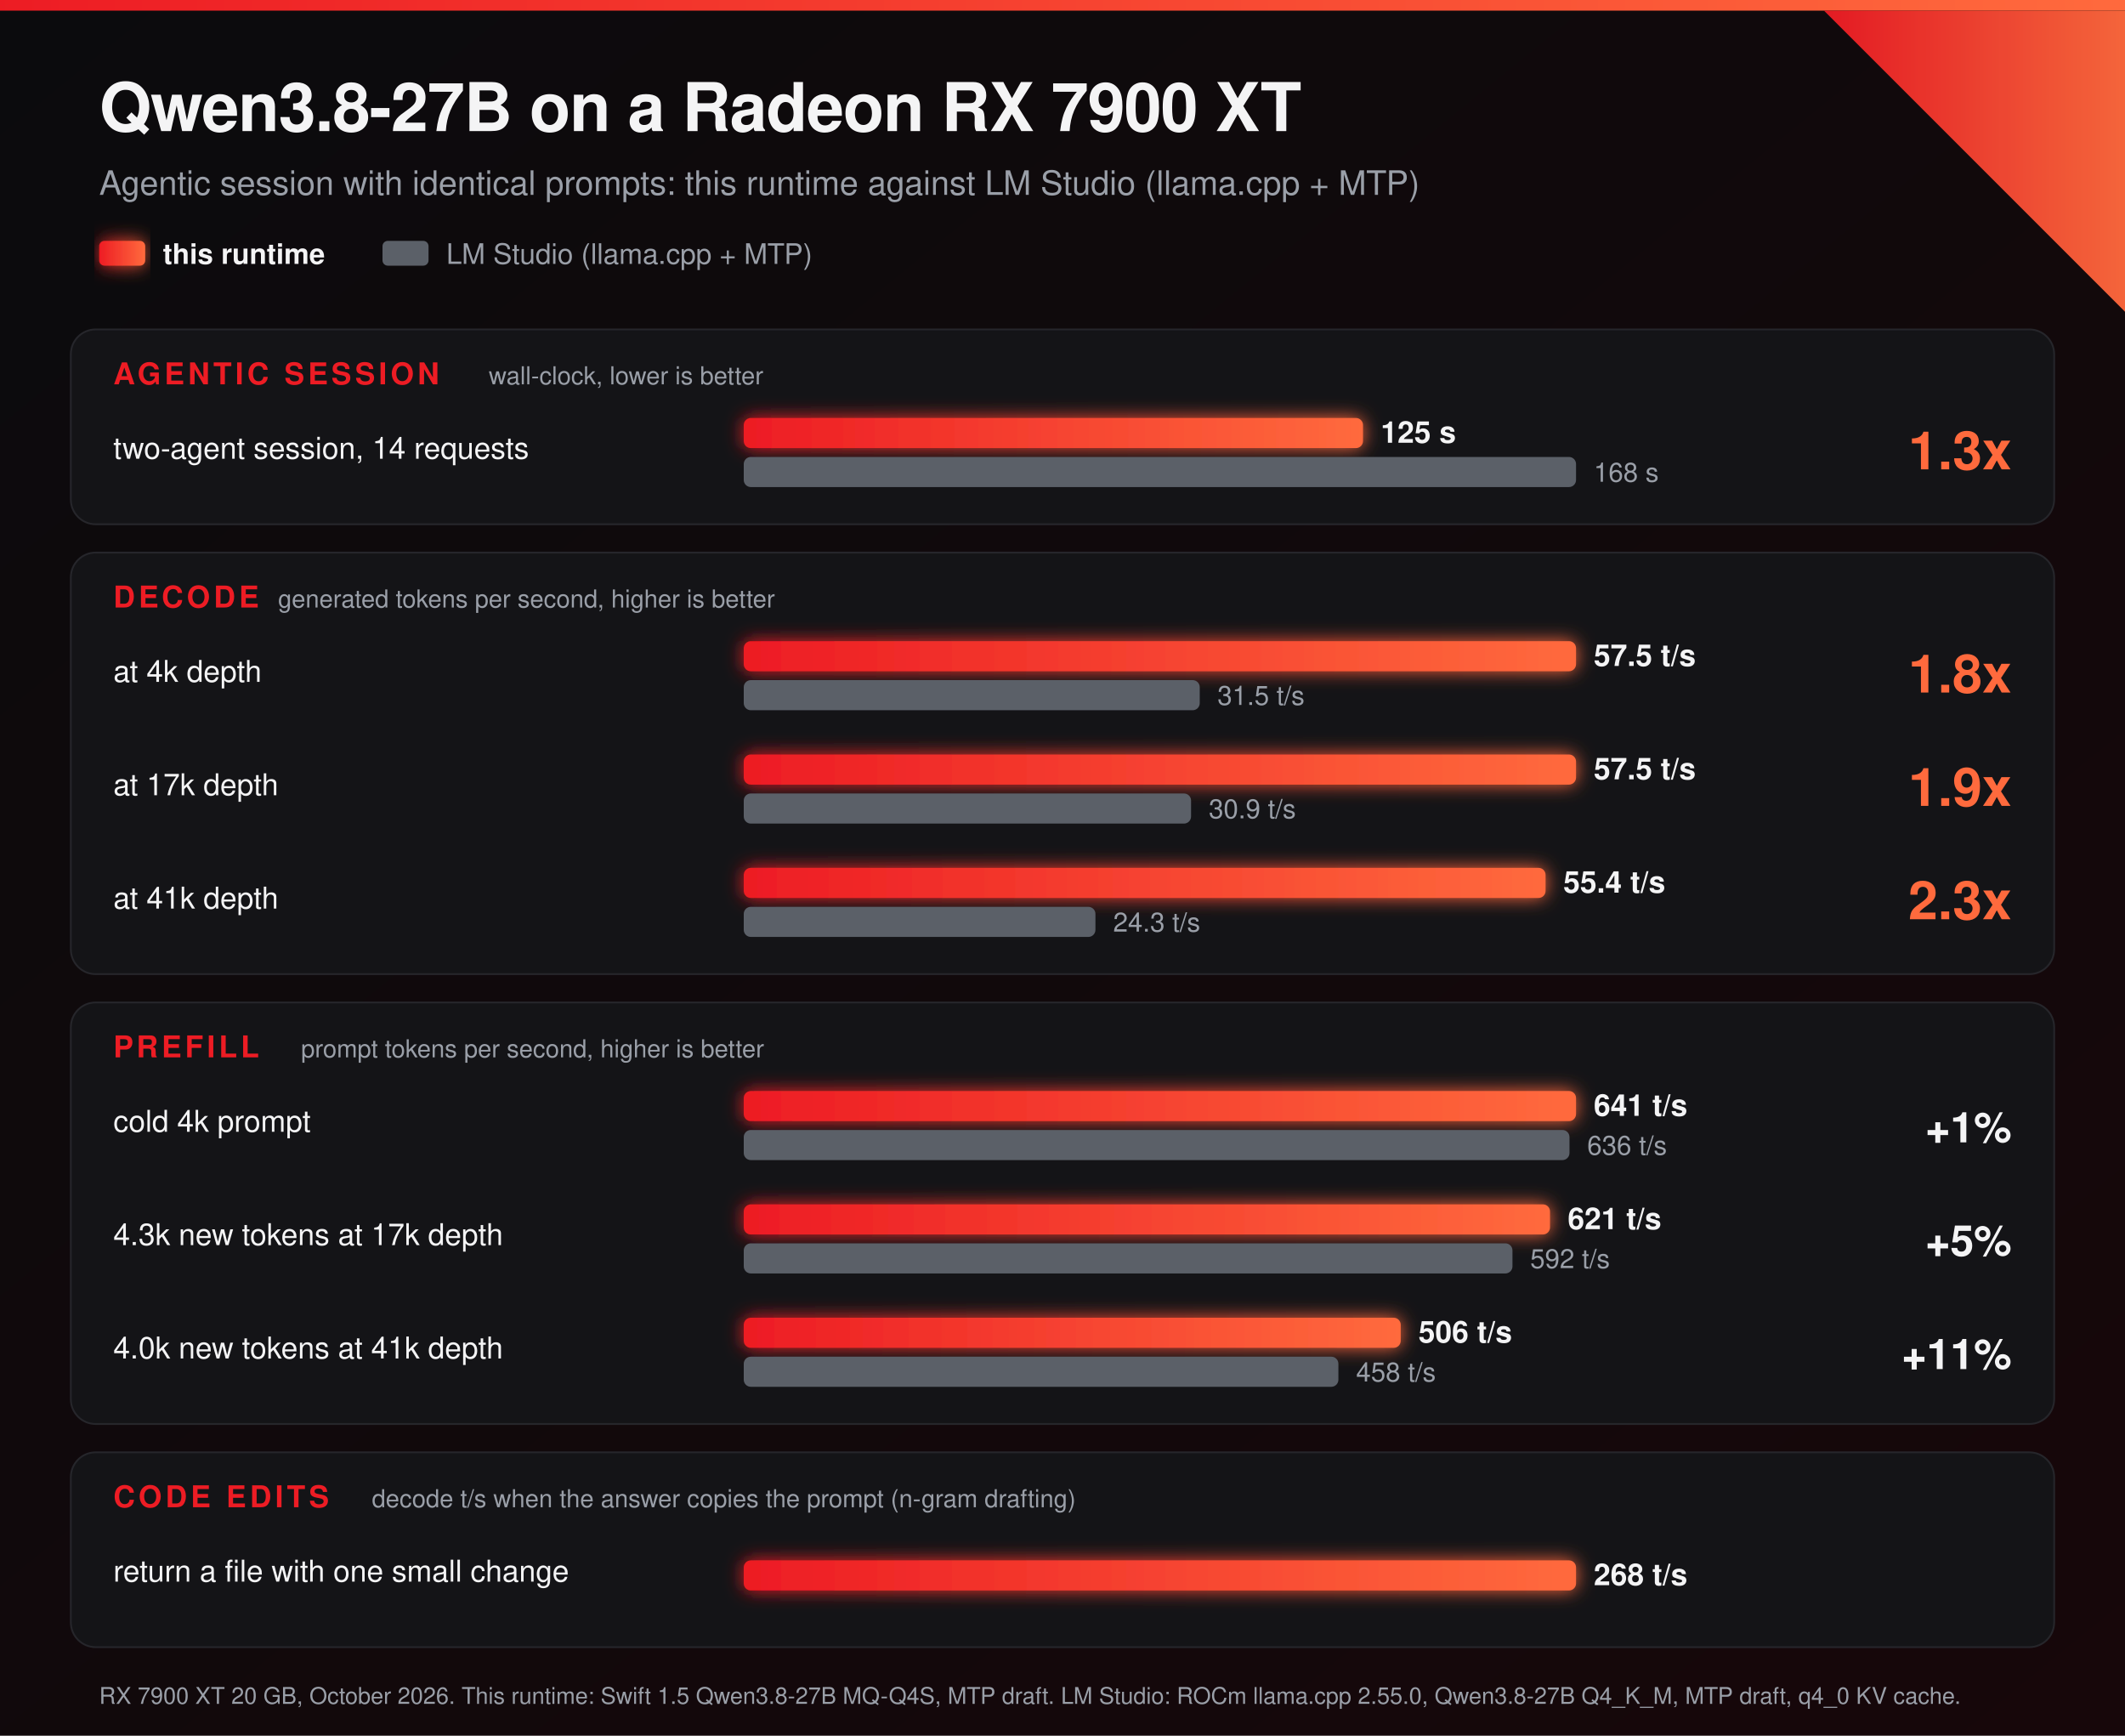
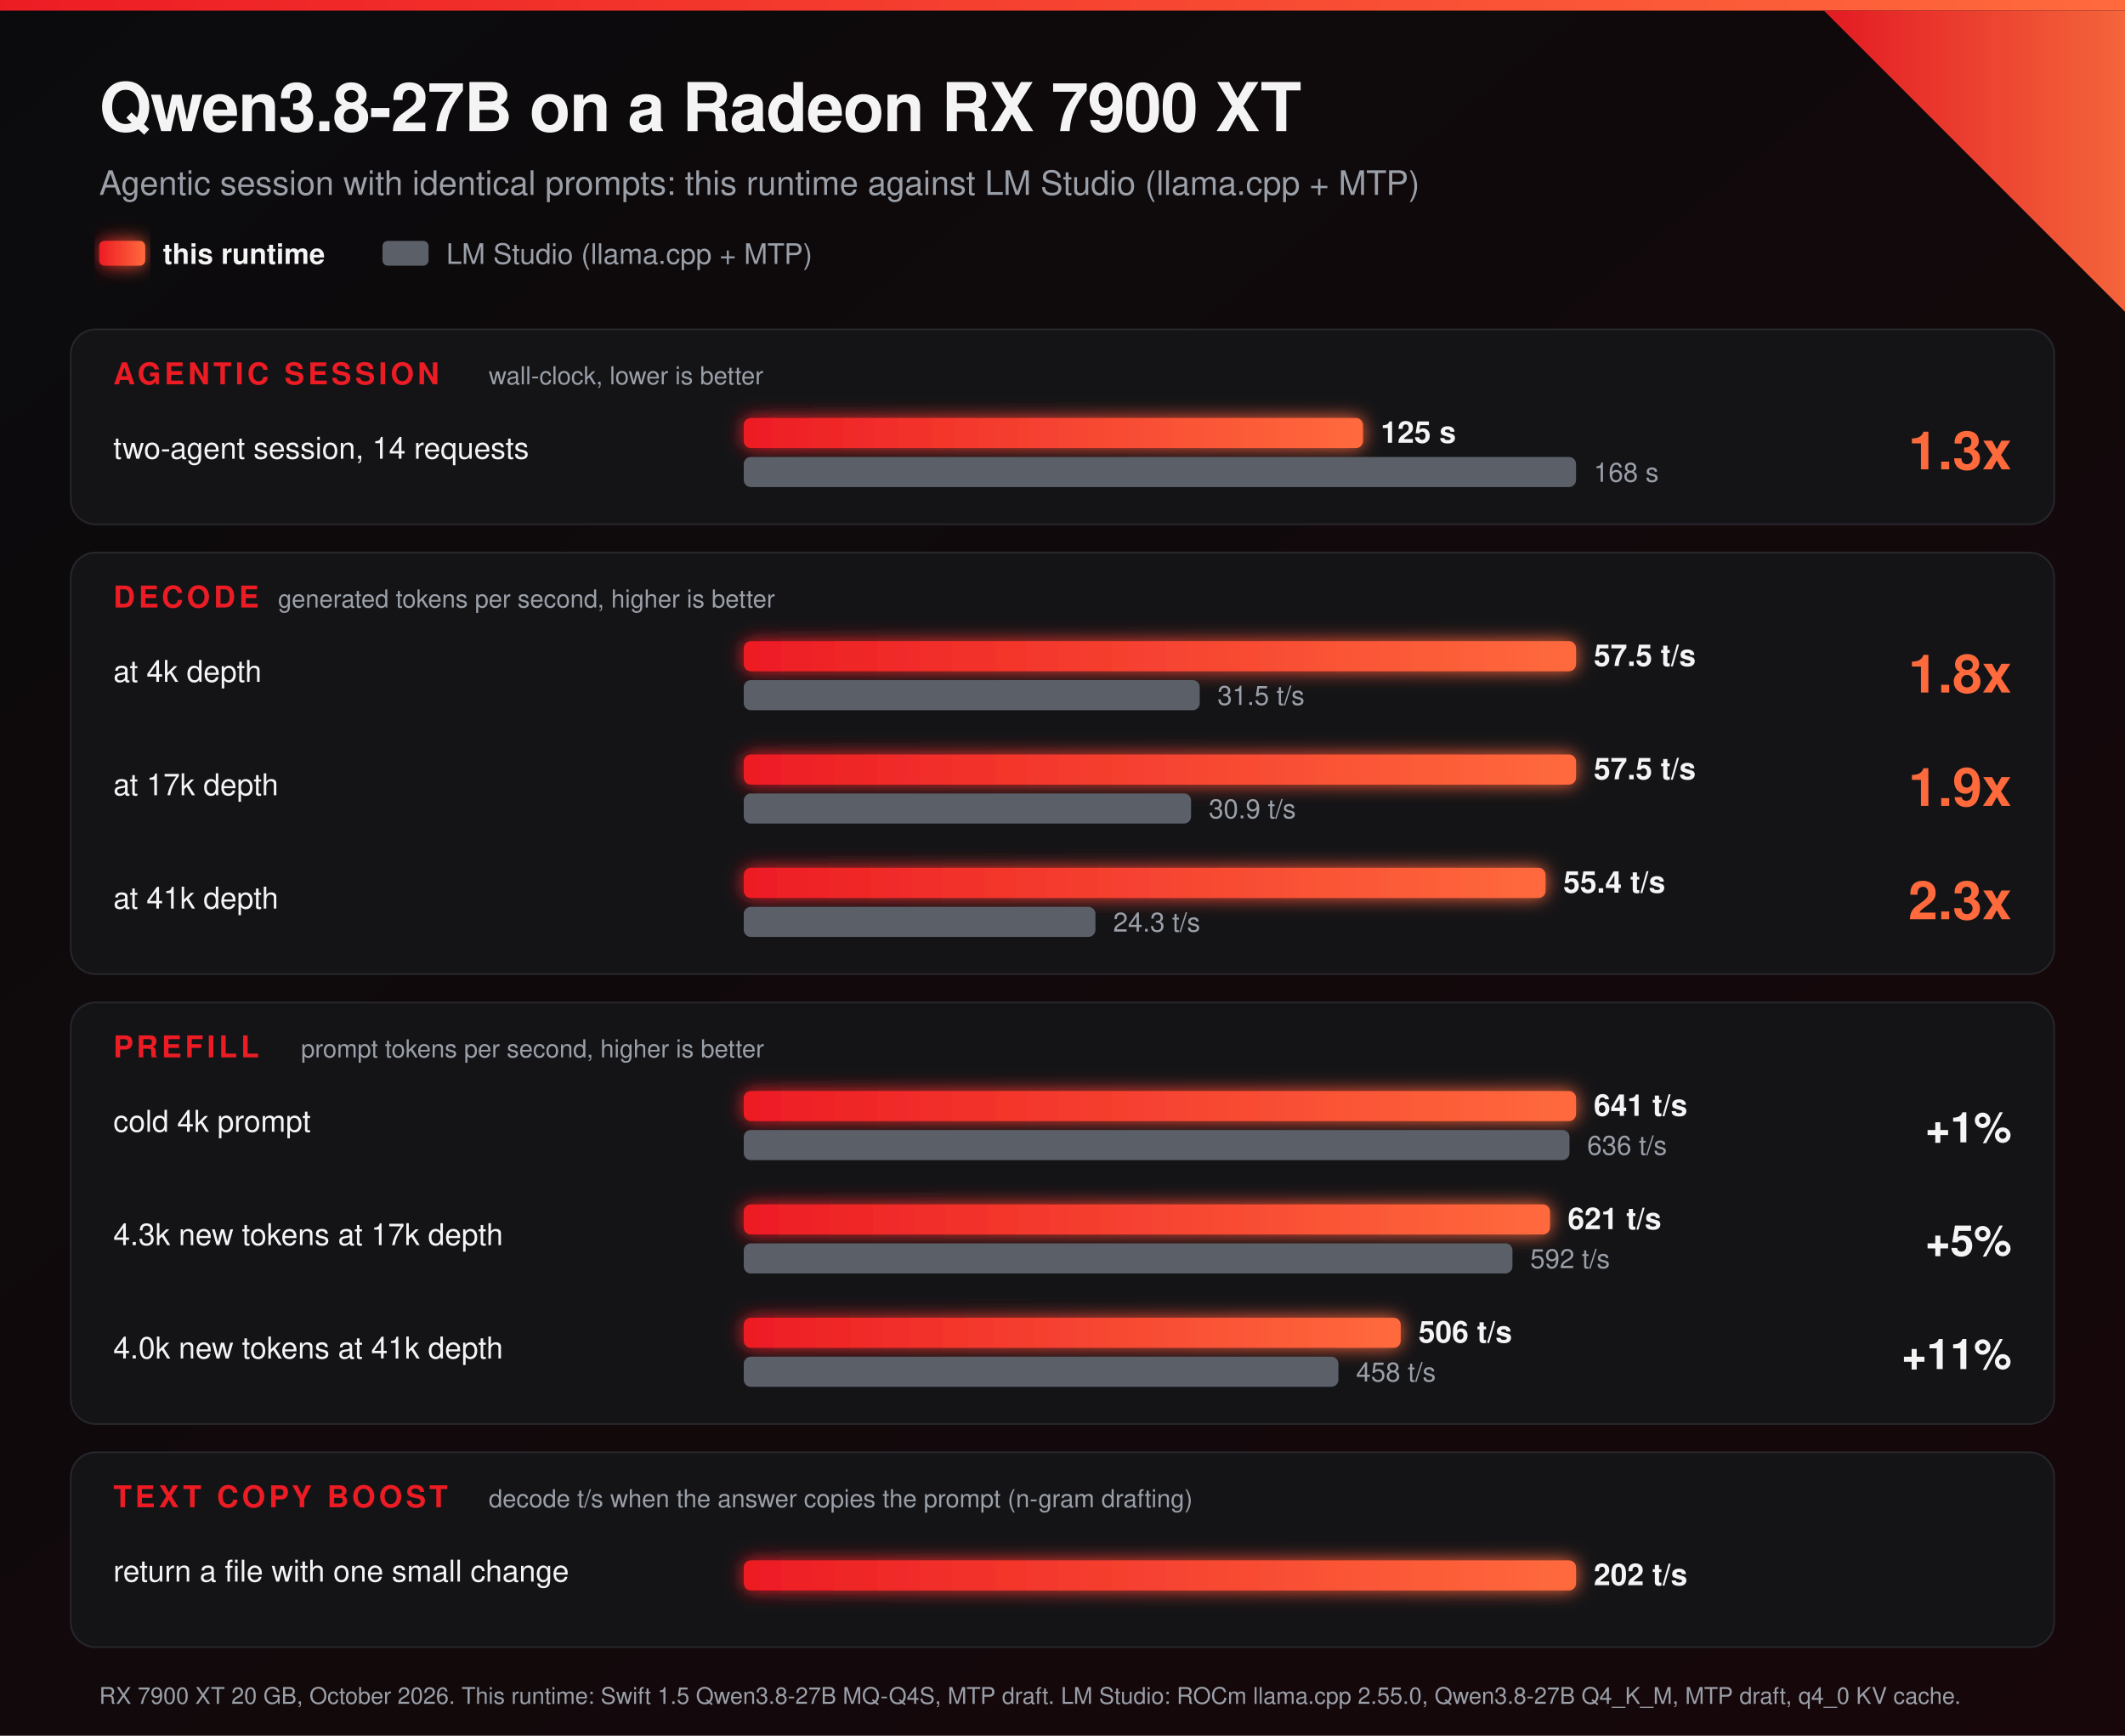
<svg xmlns="http://www.w3.org/2000/svg" viewBox="0 0 1200 980" width="1200" height="980" font-family="Segoe UI, Helvetica Neue, Helvetica, Arial, sans-serif">
  <defs>
    <linearGradient id="red" x1="0" x2="1" y1="0" y2="0">
      <stop offset="0" stop-color="#ED1C24" />
      <stop offset="1" stop-color="#FF6A3D" />
    </linearGradient>
    <linearGradient id="bg" x1="0" x2="1" y1="0" y2="1">
      <stop offset="0" stop-color="#0B0B0D" />
      <stop offset="1" stop-color="#17070A" />
    </linearGradient>
    <filter id="glow" x="-10%" y="-80%" width="120%" height="260%">
      <feGaussianBlur stdDeviation="5" result="b" />
      <feMerge>
        <feMergeNode in="b" />
        <feMergeNode in="SourceGraphic" />
      </feMerge>
    </filter>
  </defs>
  <rect width="1200" height="980" fill="url(#bg)" />
  <rect width="1200" height="6" fill="url(#red)" />
  <path d="M1030 6 L1200 6 L1200 176 Z" fill="url(#red)" opacity="0.95" />
  <text x="56" y="74" fill="#F4F4F5" font-size="38" font-weight="800" letter-spacing="-0.5">Qwen3.8-27B on a Radeon RX 7900 XT</text>
  <text x="56" y="110" fill="#9A9FA8" font-size="19">Agentic session with identical prompts: this runtime against LM Studio (llama.cpp + MTP)</text>
  <rect x="56" y="136" width="26" height="14" rx="3" fill="url(#red)" filter="url(#glow)" />
  <text x="92" y="149" fill="#F4F4F5" font-size="16" font-weight="600">this runtime</text>
  <rect x="216" y="136" width="26" height="14" rx="3" fill="#5B6068" />
  <text x="252" y="149" fill="#9A9FA8" font-size="16">LM Studio (llama.cpp + MTP)</text>
  <rect x="40" y="186" width="1120" height="110" rx="14" fill="#141417" stroke="#26262B" />
  <text x="64" y="217" fill="#ED1C24" font-size="17" font-weight="800" letter-spacing="2">AGENTIC SESSION</text>
  <text x="276" y="217" fill="#9A9FA8" font-size="14">wall-clock, lower is better</text>
  <text x="64" y="259" fill="#F4F4F5" font-size="17">two-agent session, 14 requests</text>
  <rect x="420" y="236" width="349.7" height="17" rx="4" fill="url(#red)" filter="url(#glow)" />
  <text x="779.7" y="250" fill="#F4F4F5" font-size="17" font-weight="800">125 s</text>
  <rect x="420" y="258" width="470.0" height="17" rx="4" fill="#5B6068" />
  <text x="900.0" y="272" fill="#9A9FA8" font-size="15">168 s</text>
  <text x="1136" y="265" text-anchor="end" fill="#FF6A3D" font-size="30" font-weight="800">1.3x</text>
  <rect x="40" y="312" width="1120" height="238" rx="14" fill="#141417" stroke="#26262B" />
  <text x="64" y="343" fill="#ED1C24" font-size="17" font-weight="800" letter-spacing="2">DECODE</text>
  <text x="157" y="343" fill="#9A9FA8" font-size="14">generated tokens per second, higher is better</text>
  <text x="64" y="385" fill="#F4F4F5" font-size="17">at 4k depth</text>
  <rect x="420" y="362" width="470.0" height="17" rx="4" fill="url(#red)" filter="url(#glow)" />
  <text x="900.0" y="376" fill="#F4F4F5" font-size="17" font-weight="800">57.5 t/s</text>
  <rect x="420" y="384" width="257.5" height="17" rx="4" fill="#5B6068" />
  <text x="687.5" y="398" fill="#9A9FA8" font-size="15">31.5 t/s</text>
  <text x="1136" y="391" text-anchor="end" fill="#FF6A3D" font-size="30" font-weight="800">1.8x</text>
  <text x="64" y="449" fill="#F4F4F5" font-size="17">at 17k depth</text>
  <rect x="420" y="426" width="470.0" height="17" rx="4" fill="url(#red)" filter="url(#glow)" />
  <text x="900.0" y="440" fill="#F4F4F5" font-size="17" font-weight="800">57.5 t/s</text>
  <rect x="420" y="448" width="252.6" height="17" rx="4" fill="#5B6068" />
  <text x="682.6" y="462" fill="#9A9FA8" font-size="15">30.9 t/s</text>
  <text x="1136" y="455" text-anchor="end" fill="#FF6A3D" font-size="30" font-weight="800">1.9x</text>
  <text x="64" y="513" fill="#F4F4F5" font-size="17">at 41k depth</text>
  <rect x="420" y="490" width="452.8" height="17" rx="4" fill="url(#red)" filter="url(#glow)" />
  <text x="882.8" y="504" fill="#F4F4F5" font-size="17" font-weight="800">55.4 t/s</text>
  <rect x="420" y="512" width="198.6" height="17" rx="4" fill="#5B6068" />
  <text x="628.6" y="526" fill="#9A9FA8" font-size="15">24.3 t/s</text>
  <text x="1136" y="519" text-anchor="end" fill="#FF6A3D" font-size="30" font-weight="800">2.3x</text>
  <rect x="40" y="566" width="1120" height="238" rx="14" fill="#141417" stroke="#26262B" />
  <text x="64" y="597" fill="#ED1C24" font-size="17" font-weight="800" letter-spacing="2">PREFILL</text>
  <text x="170" y="597" fill="#9A9FA8" font-size="14">prompt tokens per second, higher is better</text>
  <text x="64" y="639" fill="#F4F4F5" font-size="17">cold 4k prompt</text>
  <rect x="420" y="616" width="470.0" height="17" rx="4" fill="url(#red)" filter="url(#glow)" />
  <text x="900.0" y="630" fill="#F4F4F5" font-size="17" font-weight="800">641 t/s</text>
  <rect x="420" y="638" width="466.3" height="17" rx="4" fill="#5B6068" />
  <text x="896.3" y="652" fill="#9A9FA8" font-size="15">636 t/s</text>
  <text x="1136" y="645" text-anchor="end" fill="#F4F4F5" font-size="24" font-weight="800">+1%</text>
  <text x="64" y="703" fill="#F4F4F5" font-size="17">4.3k new tokens at 17k depth</text>
  <rect x="420" y="680" width="455.3" height="17" rx="4" fill="url(#red)" filter="url(#glow)" />
  <text x="885.3" y="694" fill="#F4F4F5" font-size="17" font-weight="800">621 t/s</text>
  <rect x="420" y="702" width="434.1" height="17" rx="4" fill="#5B6068" />
  <text x="864.1" y="716" fill="#9A9FA8" font-size="15">592 t/s</text>
  <text x="1136" y="709" text-anchor="end" fill="#F4F4F5" font-size="24" font-weight="800">+5%</text>
  <text x="64" y="767" fill="#F4F4F5" font-size="17">4.0k new tokens at 41k depth</text>
  <rect x="420" y="744" width="371.0" height="17" rx="4" fill="url(#red)" filter="url(#glow)" />
  <text x="801.0" y="758" fill="#F4F4F5" font-size="17" font-weight="800">506 t/s</text>
  <rect x="420" y="766" width="335.8" height="17" rx="4" fill="#5B6068" />
  <text x="765.8" y="780" fill="#9A9FA8" font-size="15">458 t/s</text>
  <text x="1136" y="773" text-anchor="end" fill="#F4F4F5" font-size="24" font-weight="800">+11%</text>
  <rect x="40" y="820" width="1120" height="110" rx="14" fill="#141417" stroke="#26262B" />
-   <text x="64" y="851" fill="#ED1C24" font-size="17" font-weight="800" letter-spacing="2">CODE EDITS</text>
-   <text x="210" y="851" fill="#9A9FA8" font-size="14">decode t/s when the answer copies the prompt (n-gram drafting)</text>
+   <text x="64" y="851" fill="#ED1C24" font-size="17" font-weight="800" letter-spacing="2">TEXT COPY BOOST</text>
+   <text x="276" y="851" fill="#9A9FA8" font-size="14">decode t/s when the answer copies the prompt (n-gram drafting)</text>
  <text x="64" y="893" fill="#F4F4F5" font-size="17">return a file with one small change</text>
  <rect x="420" y="881" width="470.0" height="17" rx="4" fill="url(#red)" filter="url(#glow)" />
-   <text x="900.0" y="895" fill="#F4F4F5" font-size="17" font-weight="800">268 t/s</text>
+   <text x="900.0" y="895" fill="#F4F4F5" font-size="17" font-weight="800">202 t/s</text>
  <text x="56" y="962" fill="#9A9FA8" font-size="13">RX 7900 XT 20 GB, October 2026. This runtime: Swift 1.5 Qwen3.8-27B MQ-Q4S, MTP draft. LM Studio: ROCm llama.cpp 2.55.0, Qwen3.8-27B Q4_K_M, MTP draft, q4_0 KV cache.</text>
</svg>
